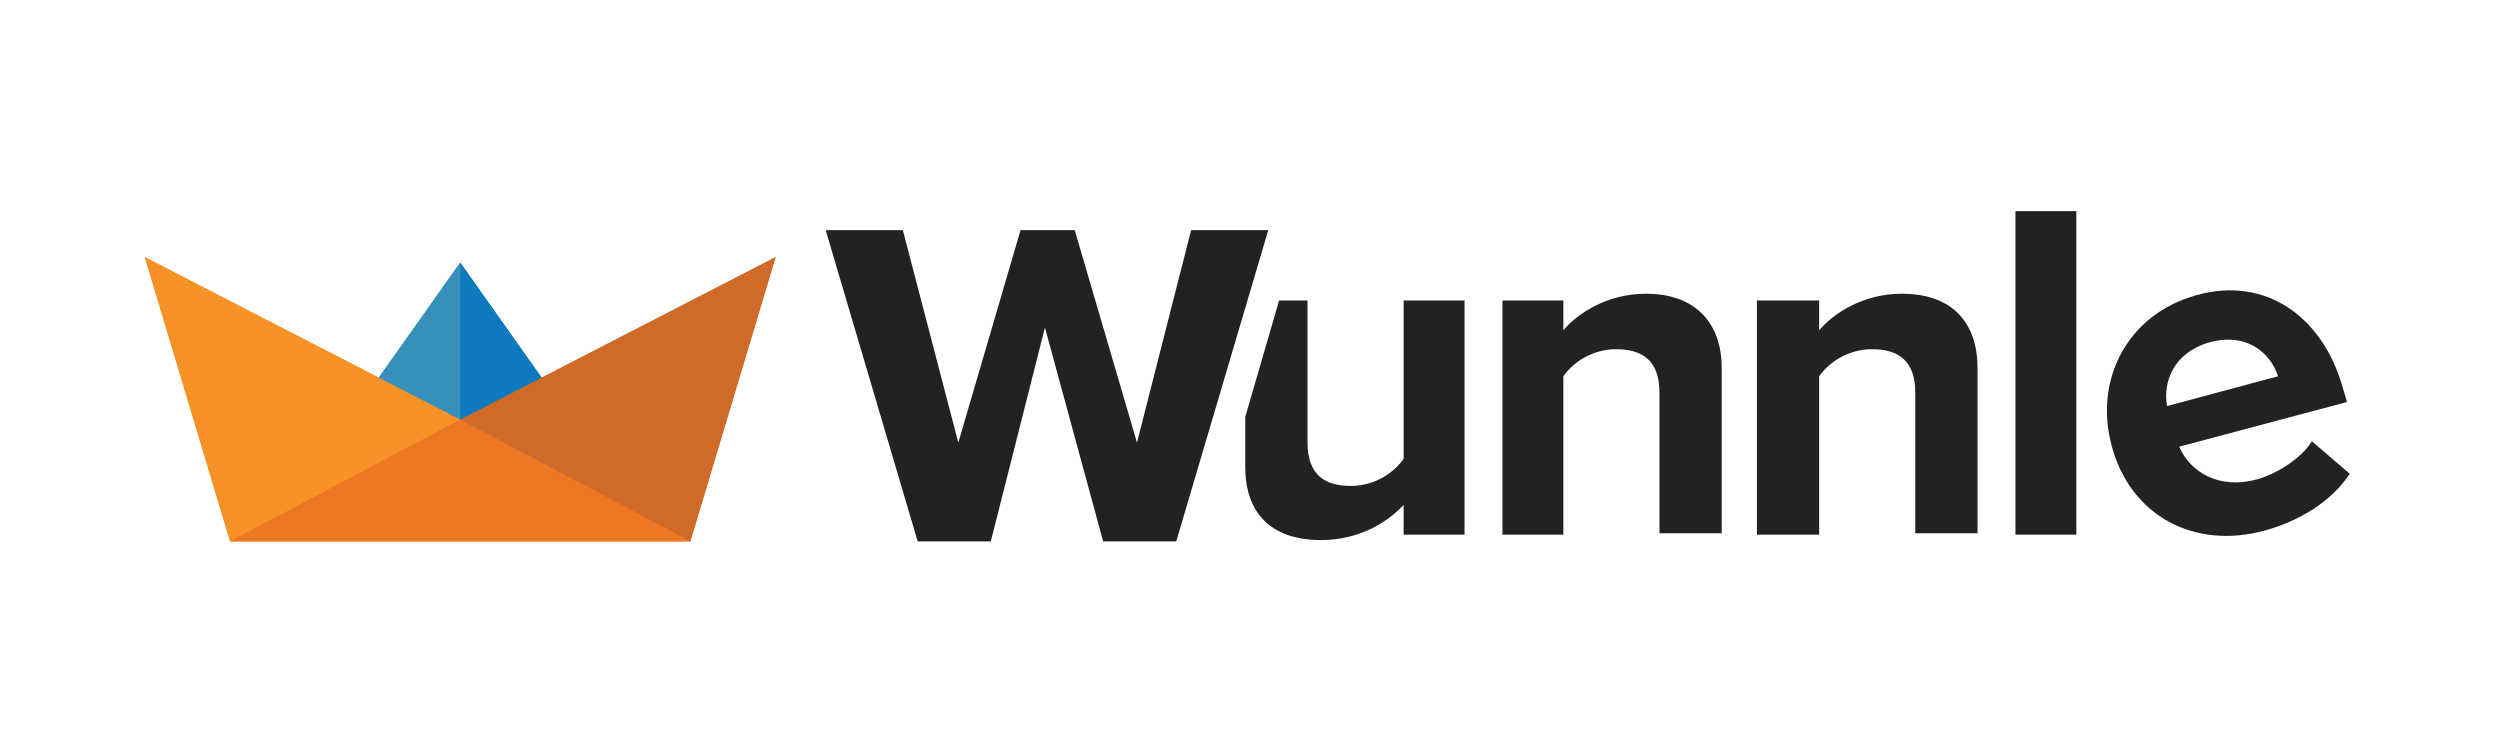
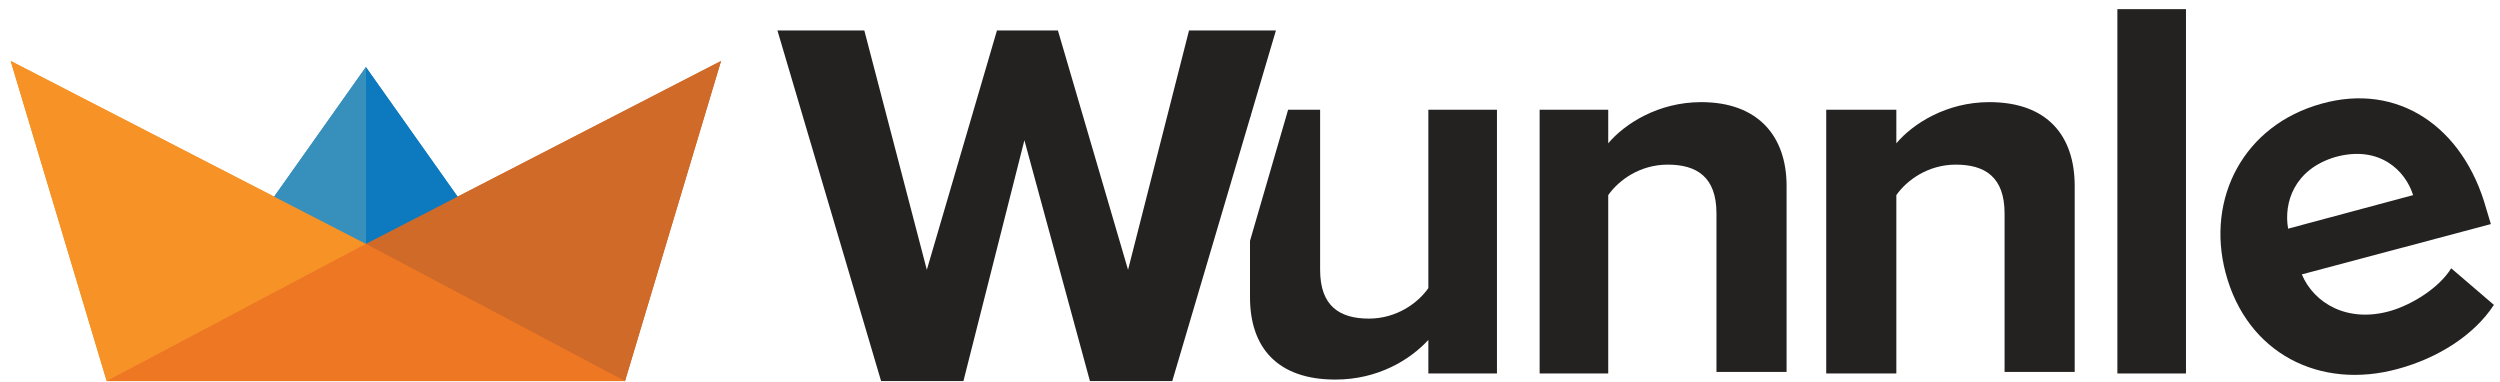
- <svg xmlns="http://www.w3.org/2000/svg" version="1.1" x="0px" y="0px" viewBox="0 0 184.7 55" style="enable-background:new 0 0 184.7 55;" xml:space="preserve">
-   <style type="text/css">
- 	.st0{fill:#0D79BE;}
- 	.st1{fill:#3790BB;}
- 	.st2{fill:#F69226;}
- 	.st3{fill:#D06A29;}
- 	.st4{fill:#ED7723;}
- 	.st5{fill:#242121;}
- </style>
-   <g id="Layer_1">
-     <g>
-       <path class="st0" d="M34,31l8-0.3l-8-11.3V31z" />
-       <path class="st1" d="M34,31l-8-0.3l8-11.3V31z" />
-       <path class="st2" d="M34,31L10.7,19L17,40l11-4L34,31z" />
-       <path class="st3" d="M34,31l23.3-12L51,40l-11-4L34,31z" />
-       <polygon class="st4" points="34,31 51,40 17,40   " />
-     </g>
-     <g>
-       <path class="st5" d="M86.9,40l6.8-23H88l-4,15.7L79.4,17h-4l-4.6,15.7L66.7,17H61l6.8,23h5.4l4-15.8L81.5,40H86.9z" />
-       <path class="st5" d="M108.2,22.2v17.3h-4.5v-2.2c-1.2,1.3-3.3,2.6-6.1,2.6c-3.8,0-5.6-2.1-5.6-5.4v-3.7l2.5-8.6h2.1v10.5    c0,2.4,1.3,3.2,3.2,3.2c1.8,0,3.2-1,3.9-2V22.2H108.2z" />
-       <path class="st5" d="M92.1,22.2h-0.1v0.5L92.1,22.2z" />
-       <path class="st5" d="M127.2,27.2v12.2h-4.6V29c0-2.4-1.3-3.2-3.2-3.2c-1.8,0-3.2,1-3.9,2v11.7h-4.5V22.2h4.5v2.2    c1.1-1.3,3.3-2.7,6.1-2.7C125.3,21.7,127.2,23.9,127.2,27.2z" />
-       <path class="st5" d="M146.1,27.2v12.2h-4.6V29c0-2.4-1.3-3.2-3.2-3.2c-1.8,0-3.2,1-3.9,2v11.7h-4.6V22.2h4.6v2.2    c1.1-1.3,3.3-2.7,6.1-2.7C144.3,21.7,146.1,23.9,146.1,27.2z" />
-       <path class="st5" d="M153.4,15.6v23.9h-4.5V15.6H153.4z" />
-       <path class="st5" d="M167.3,39.2c2.6-0.7,5-2.2,6.3-4.2l-2.8-2.4c-0.8,1.3-2.6,2.4-4,2.8c-2.8,0.8-5-0.5-5.8-2.4l12.4-3.3l-0.3-1    c-1.5-5.4-5.8-8.3-10.8-6.9c-5.1,1.4-7.6,6.2-6.3,11.1C157.4,38.2,162.2,40.6,167.3,39.2z M168.3,27.8l-8.2,2.2    c-0.3-1.7,0.4-3.9,3.1-4.7C166.1,24.5,167.8,26.2,168.3,27.8z" />
-     </g>
-   </g>
-   <g id="Layer_2">
-     <g>
-       <path class="st0" d="M34,31l8-0.3l-8-11.3V31z" />
-       <path class="st1" d="M34,31l-8-0.3l8-11.3V31z" />
-       <path class="st3" d="M51,40l6.3-21L34,31L51,40z" />
-       <path class="st2" d="M34,31L10.7,19L17,40L34,31z" />
-       <polygon class="st4" points="34,31 51,40 17,40   " />
-     </g>
-   </g>
+ <svg xmlns="http://www.w3.org/2000/svg" width="164" height="25" viewBox="0 0 164 25" fill="none">
+   <path d="M24 16L32 15.7L24 4.4V16Z" fill="#0D79BE" />
+   <path d="M24 16L16 15.7L24 4.4V16Z" fill="#3790BB" />
+   <path d="M24 16L0.7 4L7 25L18 21L24 16Z" fill="#F69226" />
+   <path d="M24 16L47.3 4L41 25L30 21L24 16Z" fill="#D06A29" />
+   <path d="M24 16L41 25H7L24 16Z" fill="#ED7723" />
+   <path d="M76.9 25L83.7 2H78L74 17.7L69.4 2H65.4L60.8 17.7L56.7 2H51L57.8 25H63.2L67.2 9.2L71.5 25H76.9Z" fill="#242121" />
+   <path d="M98.2 7.2V24.5H93.7V22.3C92.5 23.6 90.4 24.9 87.6 24.9C83.8 24.9 82 22.8 82 19.5V15.8L84.5 7.2H86.6V17.7C86.6 20.1 87.9 20.9 89.8 20.9C91.6 20.9 93 19.9 93.7 18.9V7.2H98.2Z" fill="#242121" />
+   <path d="M82.1 7.2H82V7.7L82.1 7.2Z" fill="#242121" />
+   <path d="M117.2 12.2V24.4H112.6V14C112.6 11.6 111.3 10.8 109.4 10.8C107.6 10.8 106.2 11.8 105.5 12.8V24.5H101V7.2H105.5V9.4C106.6 8.1 108.8 6.7 111.6 6.7C115.3 6.7 117.2 8.9 117.2 12.2Z" fill="#242121" />
+   <path d="M136.1 12.2V24.4H131.5V14C131.5 11.6 130.2 10.8 128.3 10.8C126.5 10.8 125.1 11.8 124.4 12.8V24.5H119.8V7.2H124.4V9.4C125.5 8.1 127.7 6.7 130.5 6.7C134.3 6.7 136.1 8.9 136.1 12.2Z" fill="#242121" />
+   <path d="M143.4 0.6V24.5H138.9V0.6H143.4Z" fill="#242121" />
+   <path d="M157.3 24.2C159.9 23.5 162.3 22 163.6 20L160.8 17.6C160 18.9 158.2 20 156.8 20.4C154 21.2 151.8 19.9 151 18L163.4 14.7L163.1 13.7C161.6 8.3 157.3 5.4 152.3 6.8C147.2 8.2 144.7 13 146 17.9C147.4 23.2 152.2 25.6 157.3 24.2ZM158.3 12.8L150.1 15C149.8 13.3 150.5 11.1 153.2 10.3C156.1 9.5 157.8 11.2 158.3 12.8Z" fill="#242121" />
+   <path d="M24 16L32 15.7L24 4.4V16Z" fill="#0D79BE" />
+   <path d="M24 16L16 15.7L24 4.4V16Z" fill="#3790BB" />
+   <path d="M41 25L47.3 4L24 16L41 25Z" fill="#D06A29" />
+   <path d="M24 16L0.7 4L7 25L24 16Z" fill="#F69226" />
+   <path d="M24 16L41 25H7L24 16Z" fill="#ED7723" />
</svg>
